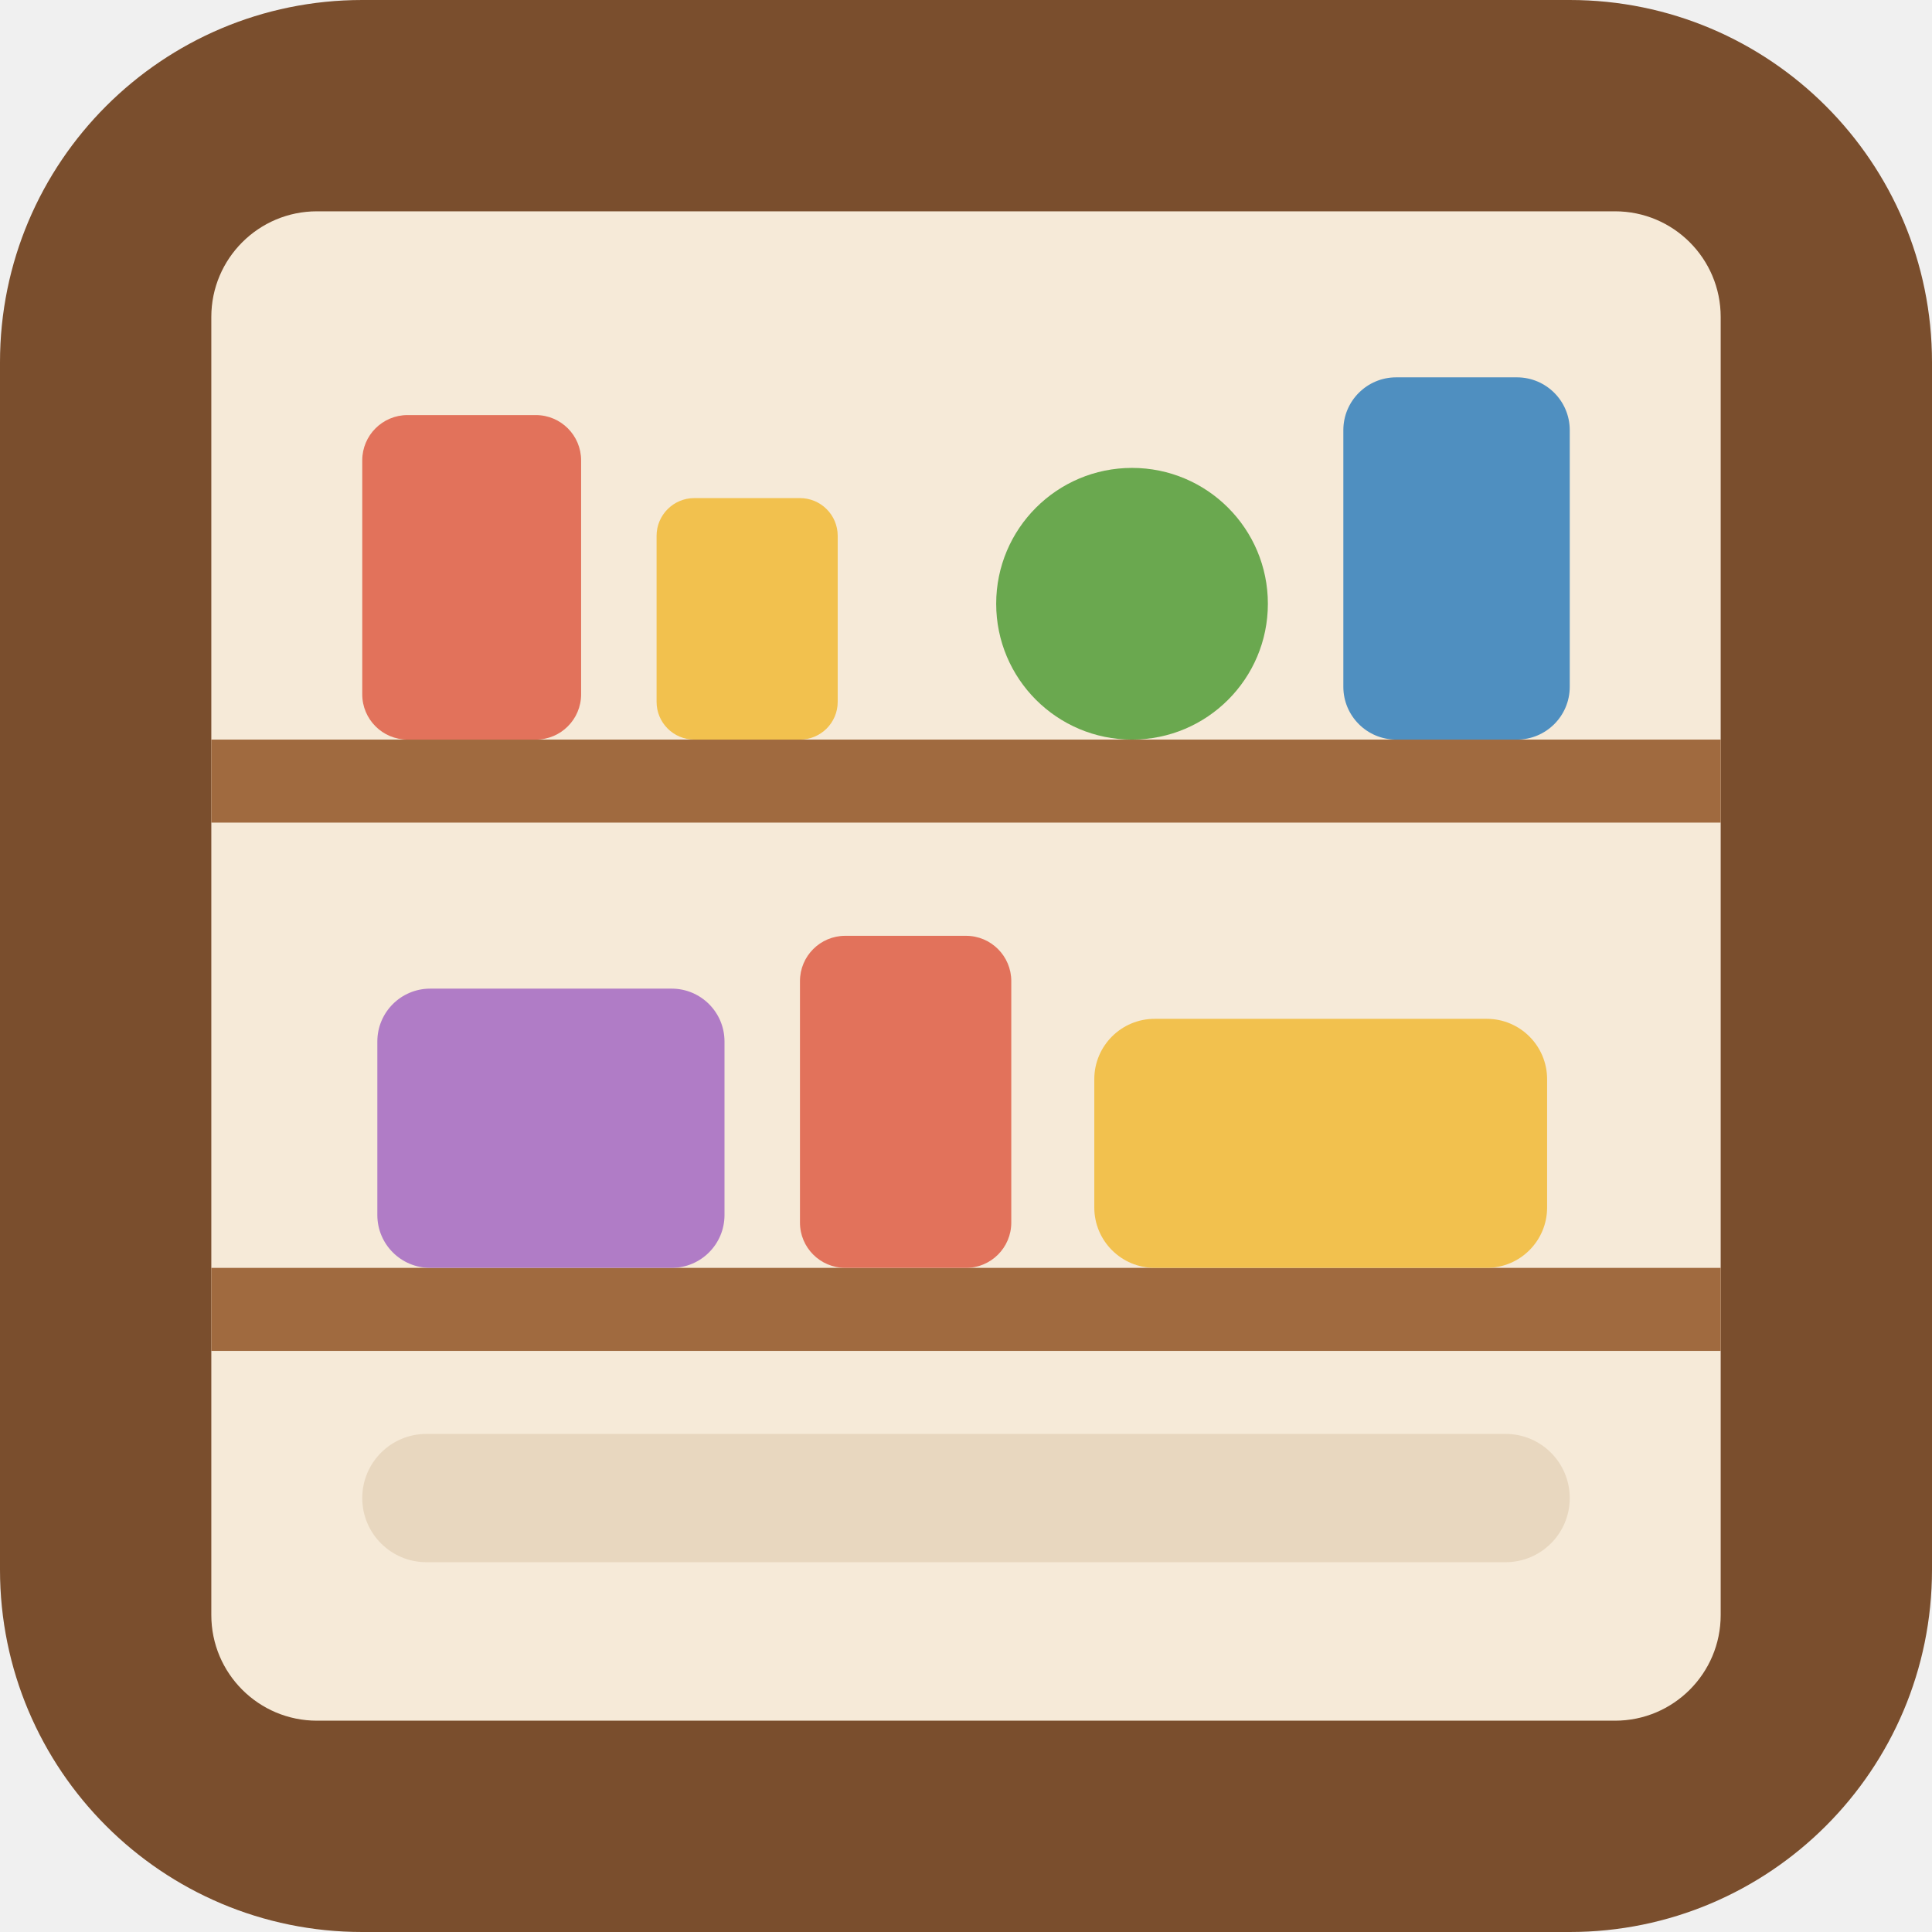
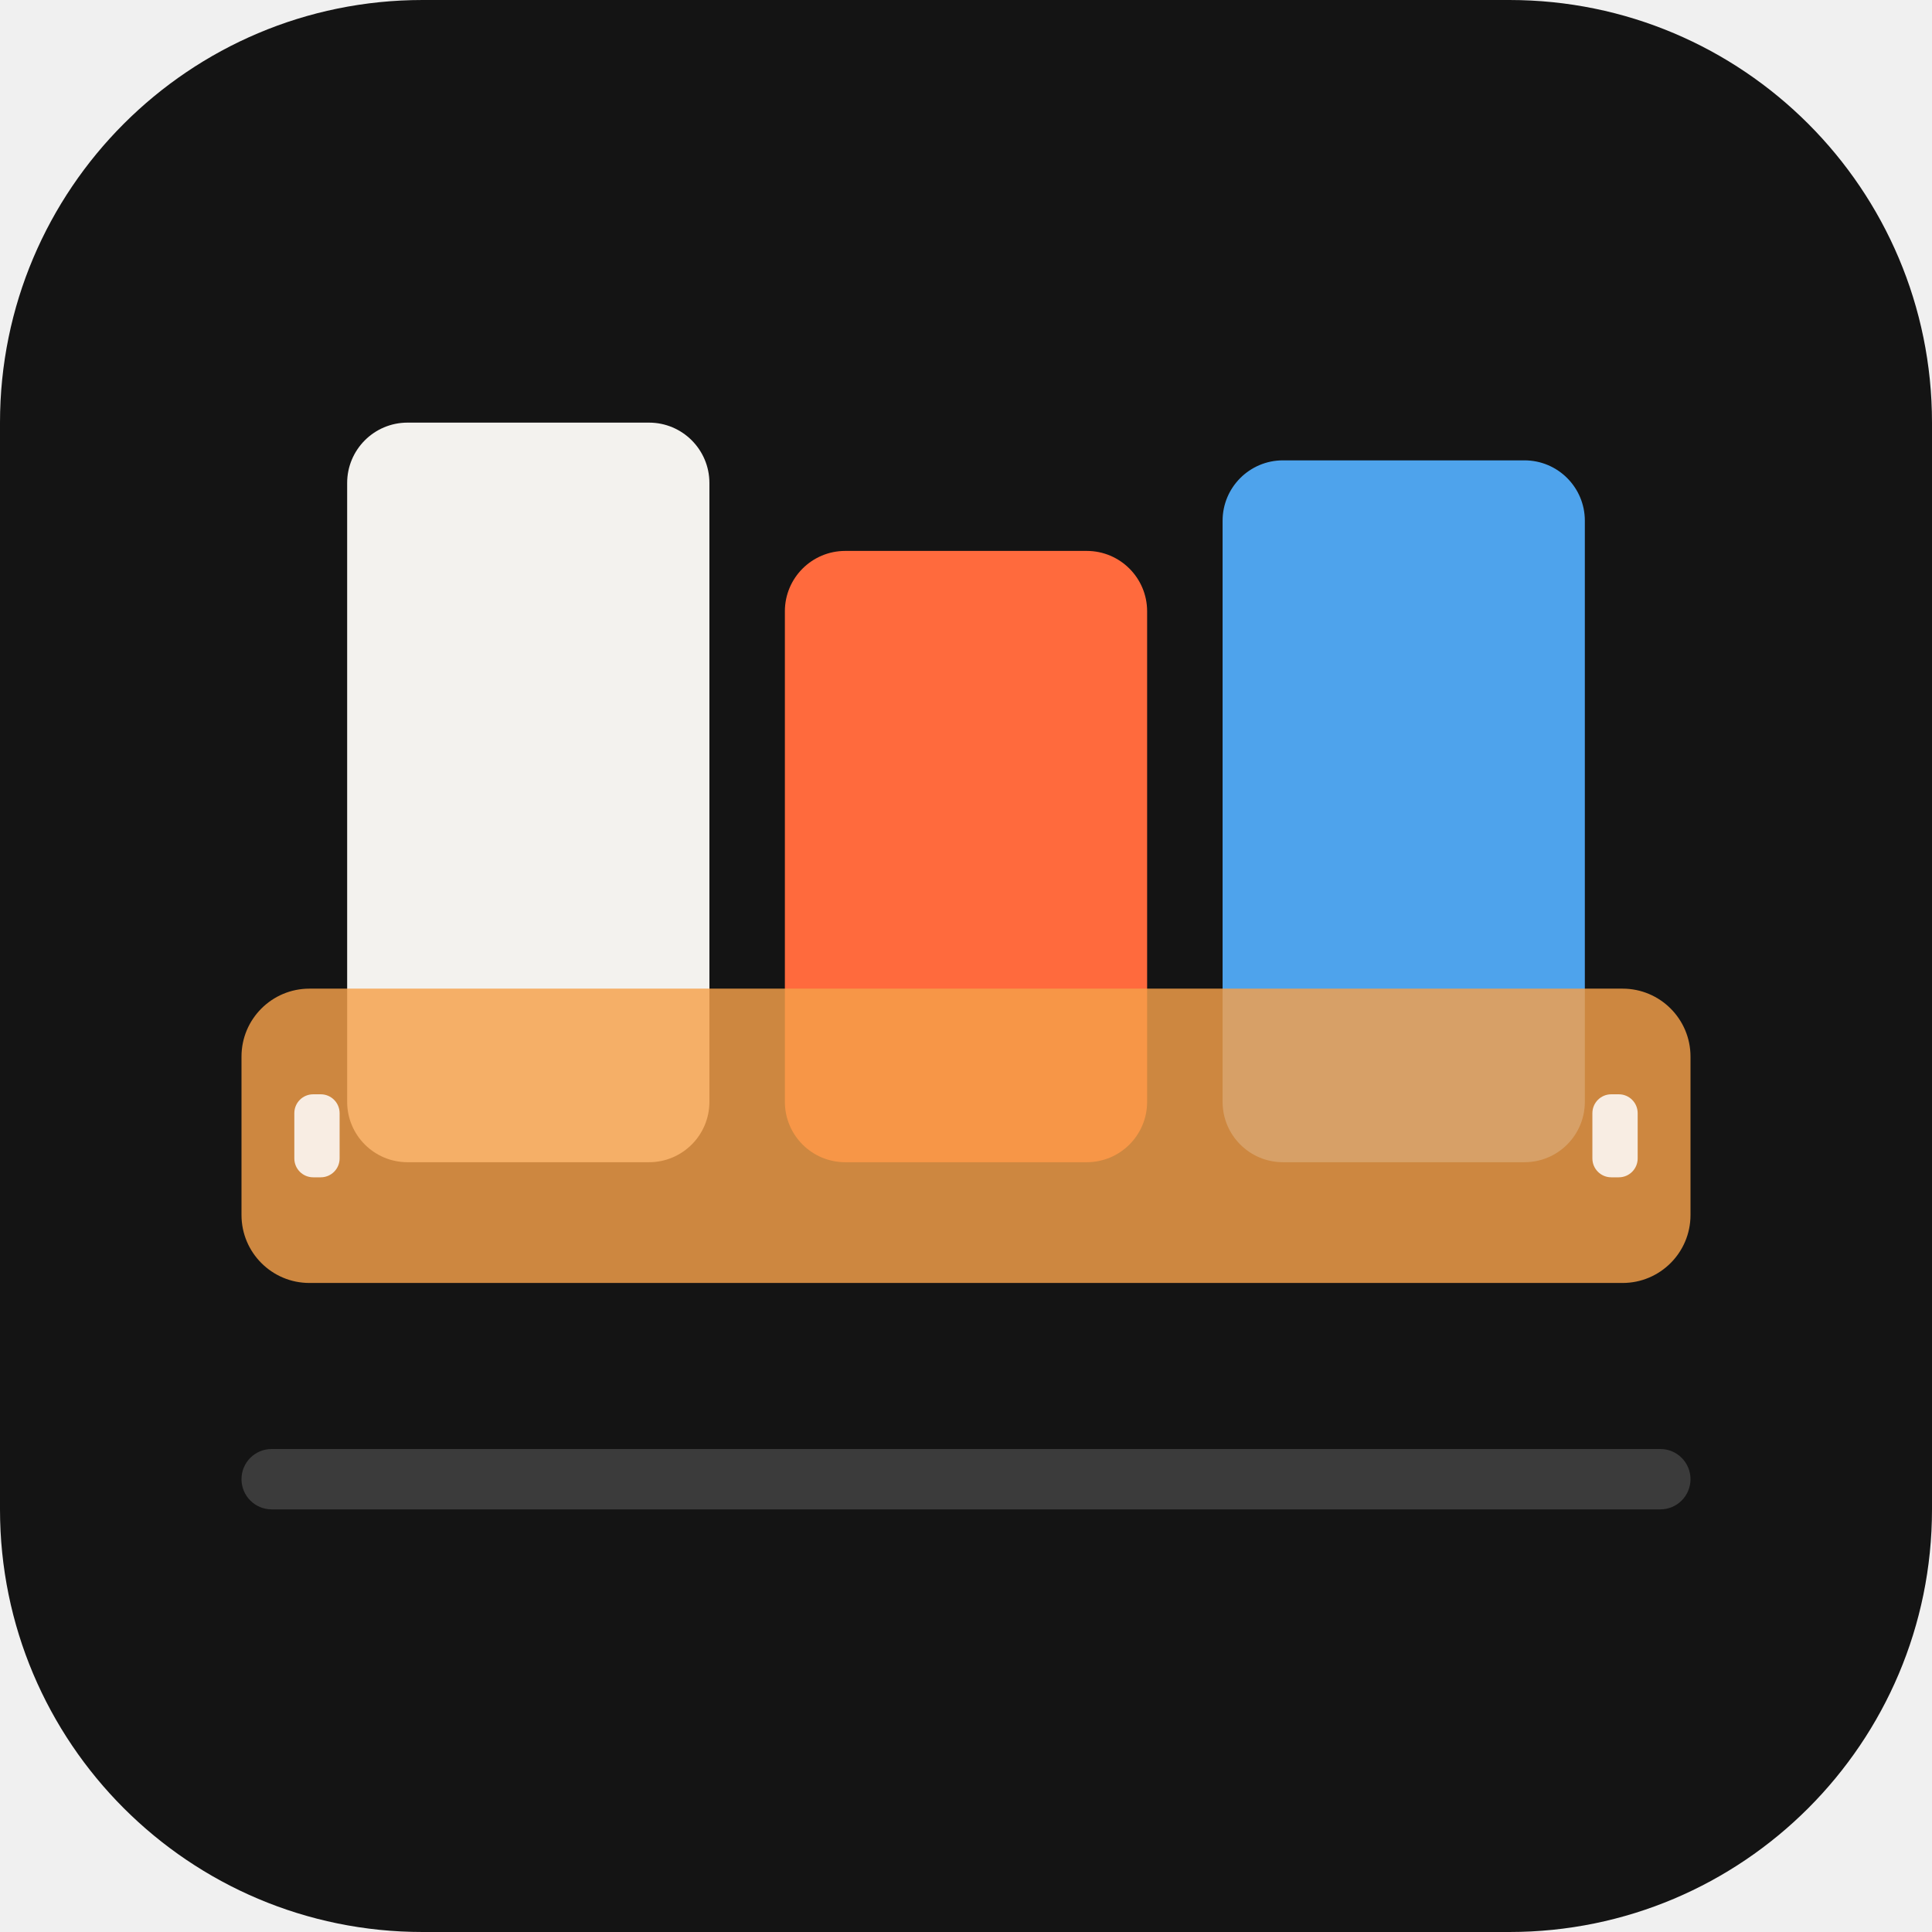
<svg xmlns="http://www.w3.org/2000/svg" viewBox="0 0 512 512">
-   <rect width="512" height="512" rx="96" fill="#7a4e2d" />
-   <rect x="56" y="56" width="400" height="400" rx="28" fill="#f6ead8" />
-   <rect x="56" y="196" width="400" height="22" fill="#a06a3f" />
-   <rect x="56" y="336" width="400" height="22" fill="#a06a3f" />
-   <rect x="96" y="110" width="58" height="86" rx="12" fill="#e2725b" />
-   <rect x="174" y="132" width="48" height="64" rx="10" fill="#f2c14e" />
-   <circle cx="300" cy="160" r="36" fill="#6aa84f" />
-   <rect x="356" y="100" width="60" height="96" rx="14" fill="#4f8fc0" />
-   <rect x="100" y="262" width="92" height="74" rx="14" fill="#b07cc6" />
-   <rect x="212" y="248" width="56" height="88" rx="12" fill="#e2725b" />
-   <rect x="290" y="270" width="120" height="66" rx="16" fill="#f2c14e" />
-   <rect x="96" y="380" width="320" height="34" rx="17" fill="#e8d7bf" />
+   <rect width="512" height="512" rx="112" fill="#141414" />
+   <rect x="92" y="112" width="96" height="196" rx="16" fill="#f3f2ee" />
+   <rect x="208" y="146" width="96" height="162" rx="16" fill="#ff6a3d" />
+   <rect x="324" y="122" width="96" height="186" rx="16" fill="#4ea3ec" />
+   <rect x="64" y="262" width="384" height="78" rx="18" fill="#f5a04a" fill-opacity="0.82" />
+   <rect x="78" y="290" width="12" height="22" rx="5" fill="#fff" fill-opacity="0.85" />
+   <rect x="422" y="290" width="12" height="22" rx="5" fill="#fff" fill-opacity="0.85" />
+   <rect x="64" y="384" width="384" height="16" rx="8" fill="#f3f2ee" fill-opacity="0.18" />
</svg>
